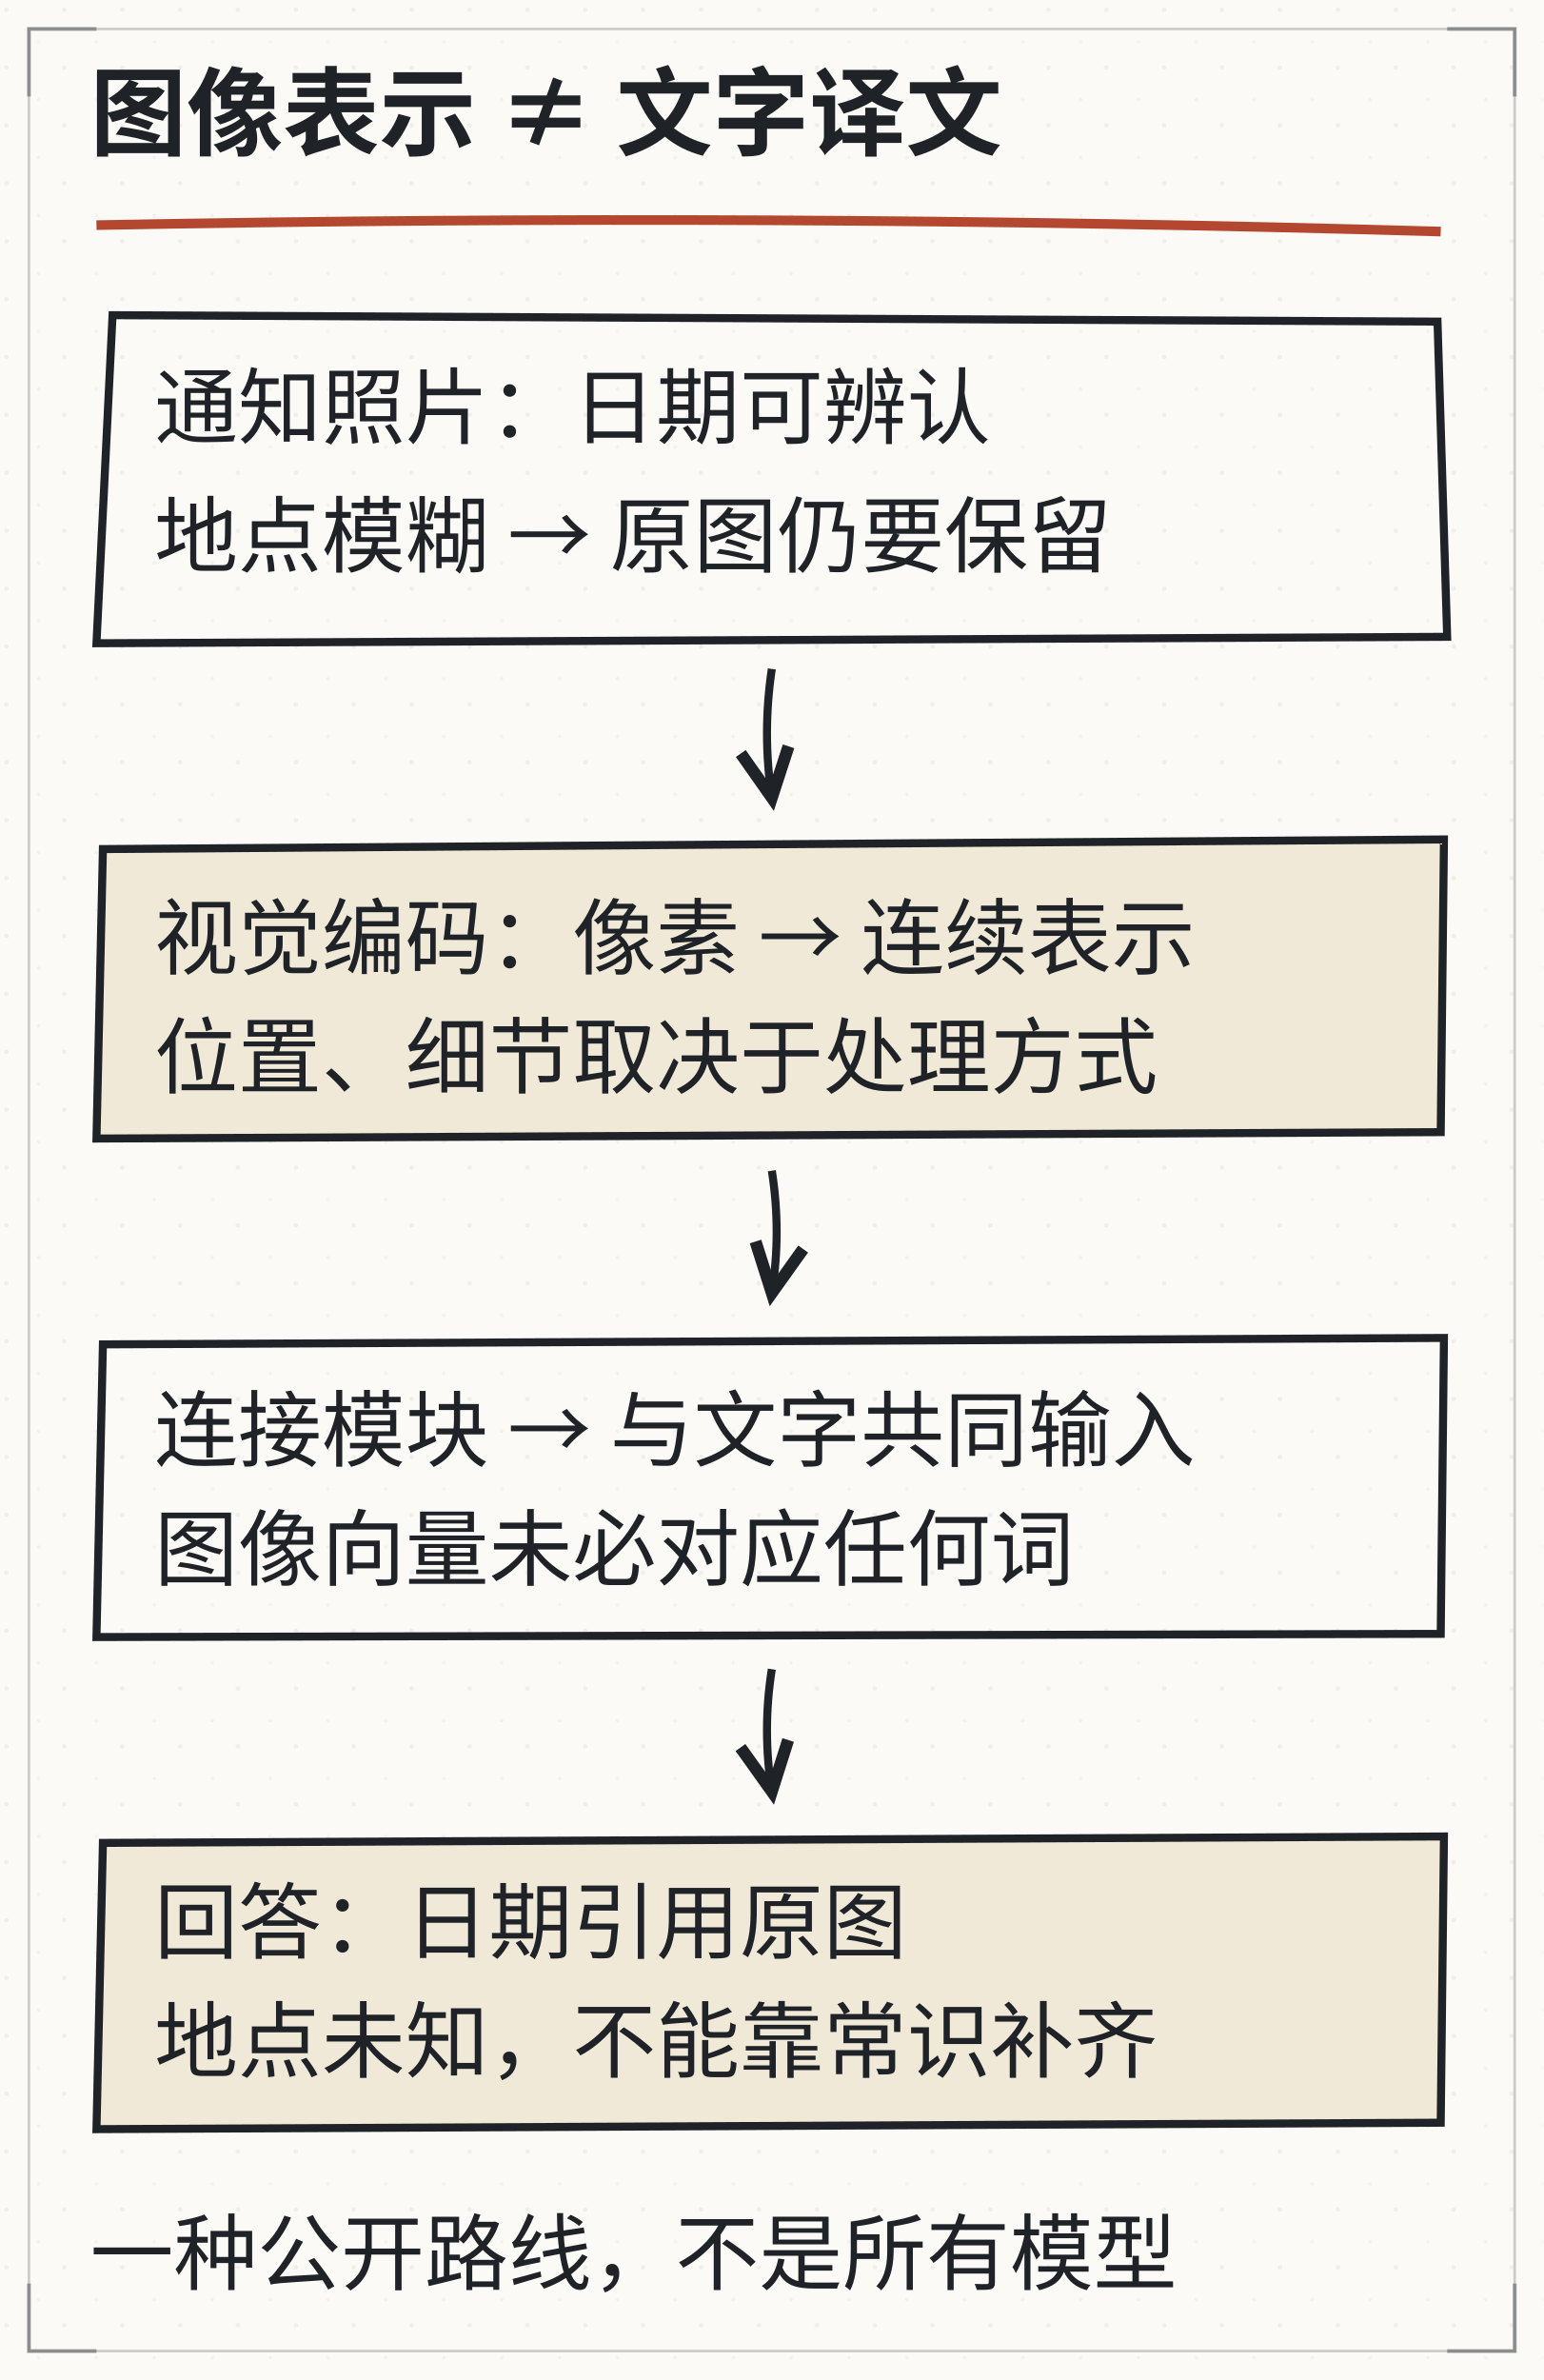
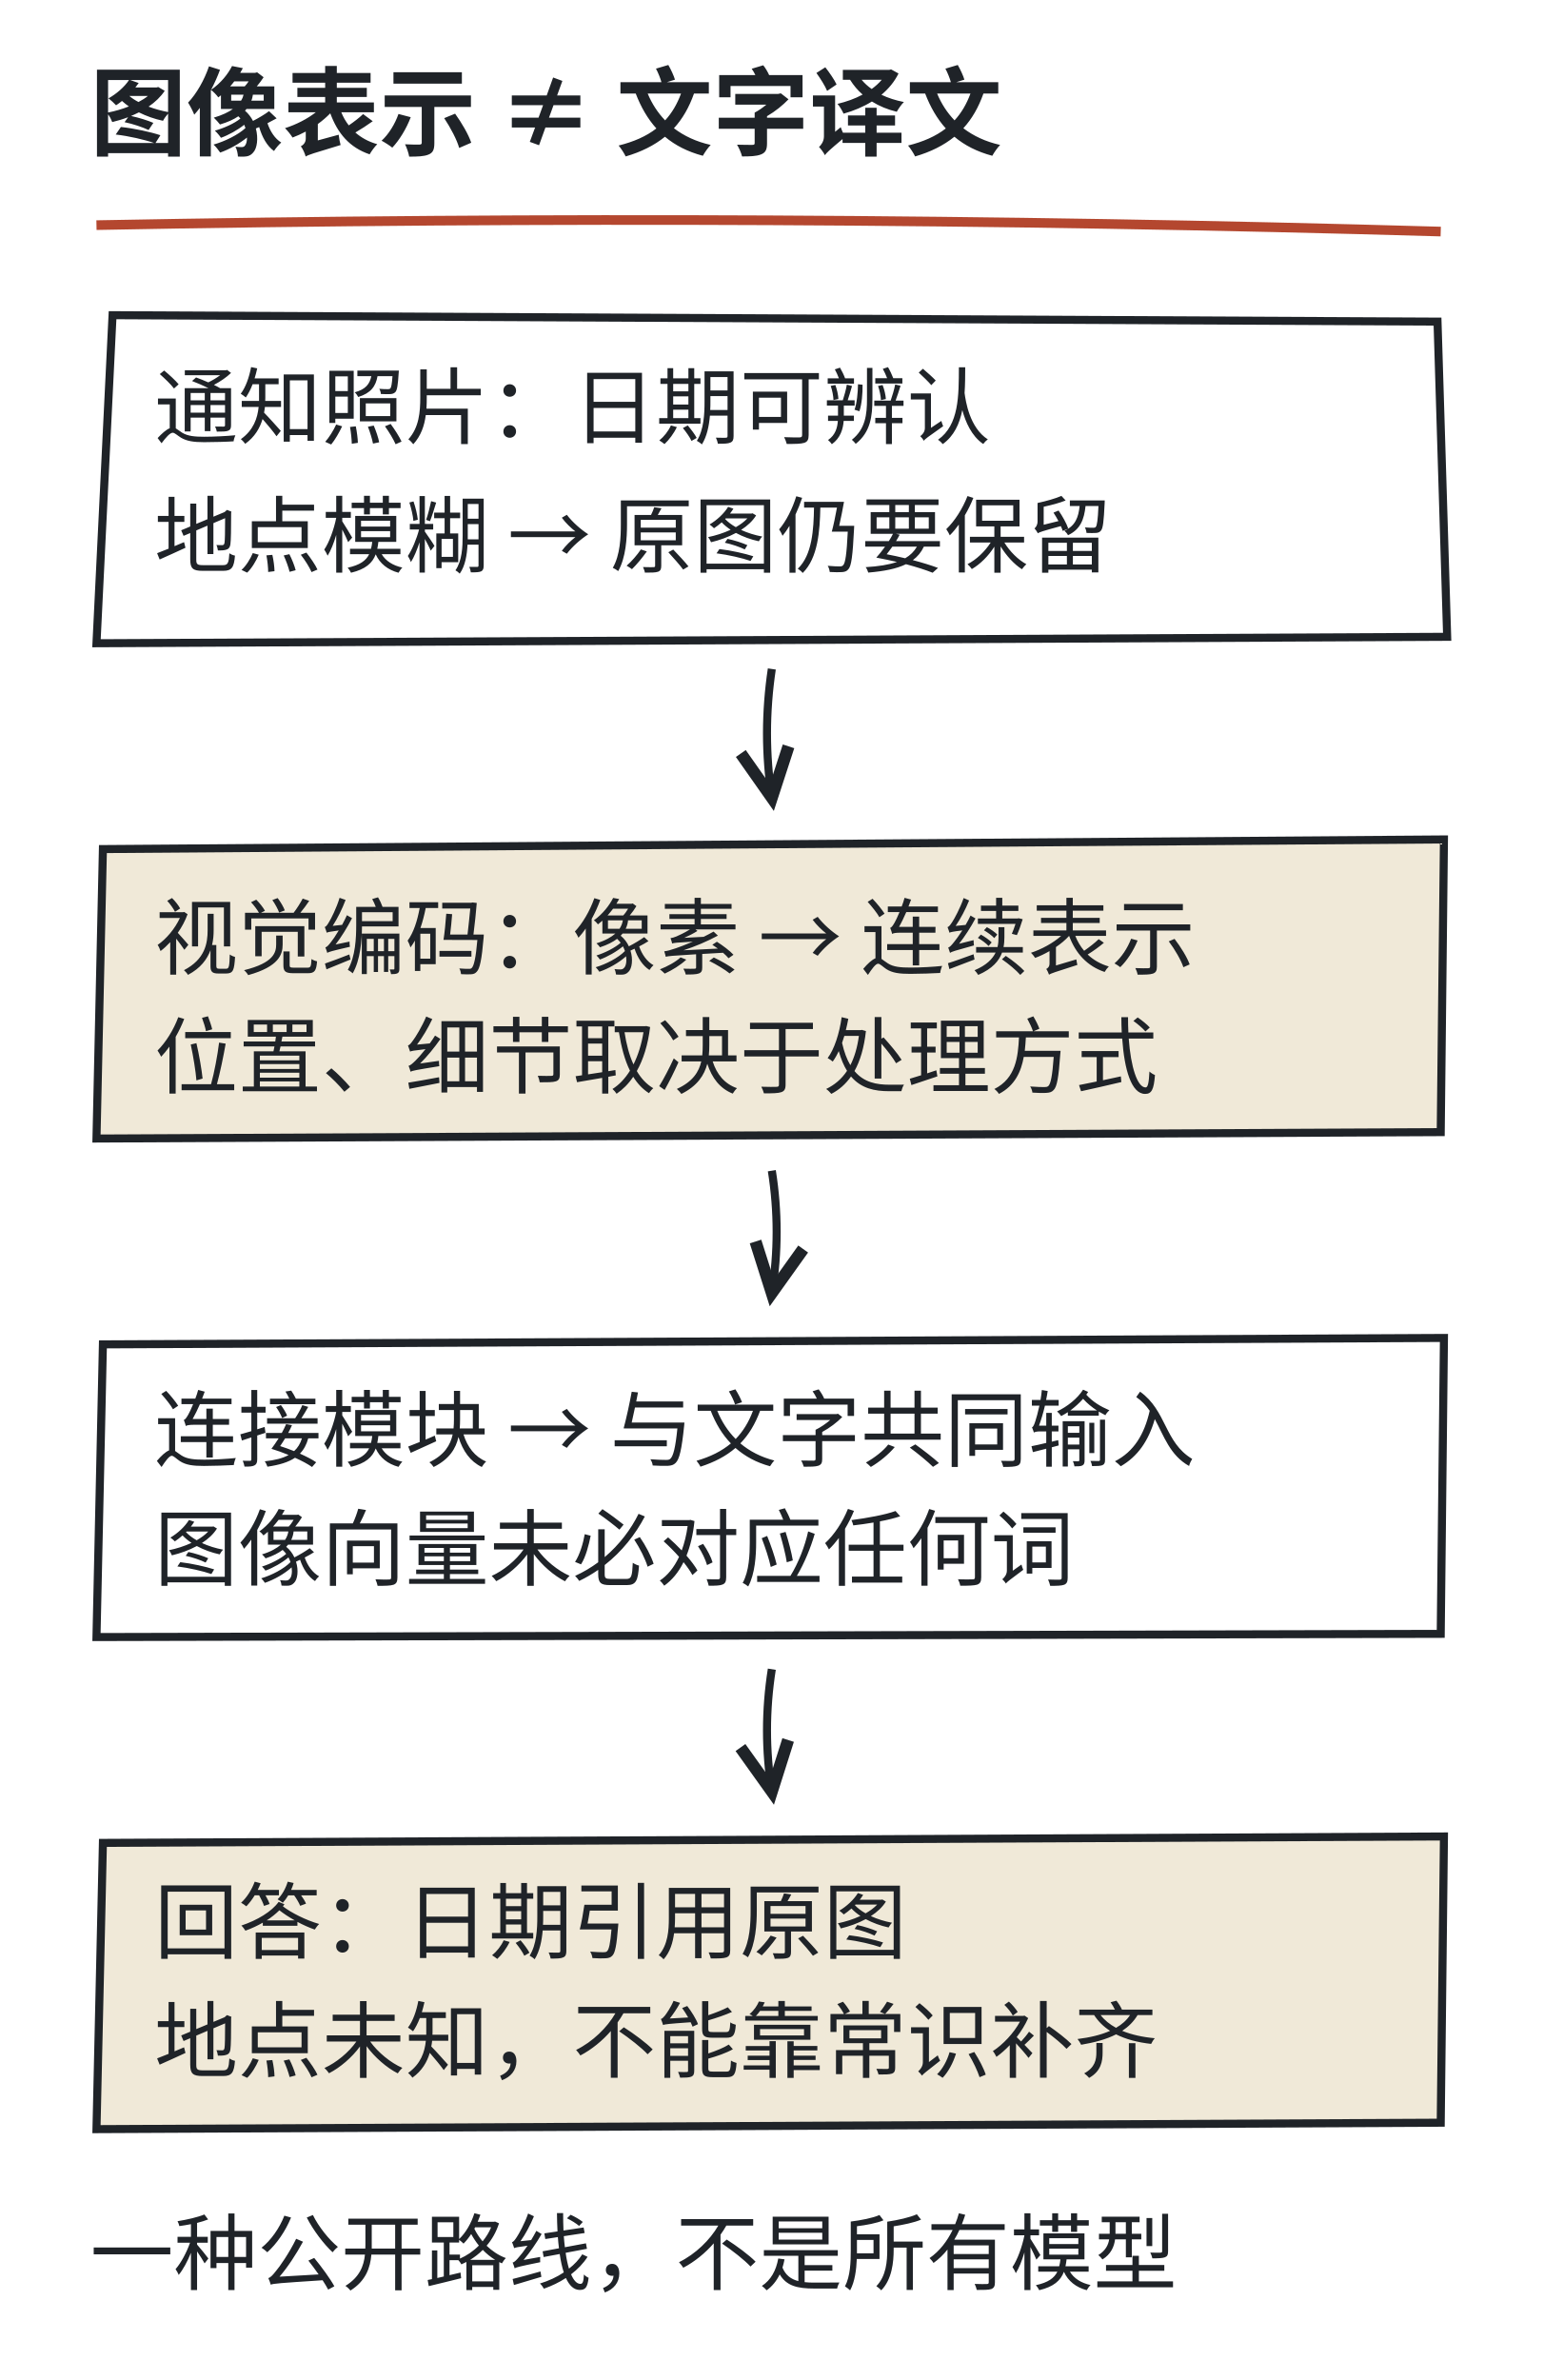
<svg xmlns="http://www.w3.org/2000/svg" width="480" height="740" viewBox="0 0 480 740" role="img" aria-labelledby="title desc">
-   <defs>
-     <pattern id="figure-grain" width="18" height="18" patternUnits="userSpaceOnUse">
-       <circle cx="2" cy="3" r=".7" fill="#1f2328" opacity=".16" />
-       <circle cx="12" cy="13" r=".55" fill="#1f2328" opacity=".11" />
-     </pattern>
-   </defs>
  <defs>
    <marker id="arrow" markerWidth="9" markerHeight="9" refX="7" refY="4" orient="auto">
      <path d="M1 1 L7 4 L1 7" fill="none" stroke="#1f2328" stroke-width="1.5" />
    </marker>
  </defs>
-   <rect width="480" height="740" fill="#fbfaf6" />
-   <rect width="480" height="740" fill="url(#figure-grain)" opacity=".34" />
-   <rect x="9" y="9" width="462" height="722" fill="none" stroke="#1f2328" stroke-width=".8" opacity=".22" />
-   <path d="M9 30 V9 H30 M450 9 H471 V30 M9 710 V731 H30 M450 731 H471 V710" fill="none" stroke="#1f2328" stroke-width="1.2" opacity=".38" />
  <g font-family="'Microsoft YaHei', 'Noto Sans CJK SC', sans-serif" fill="#1f2328" font-size="26">
    <text x="28" y="46" font-size="30" font-weight="700">图像表示 ≠ 文字译文</text>
    <path d="M30 70 Q240 66 448 72" stroke="#B4472F" fill="none" stroke-width="3" />
    <path d="M35 98 L447 100 L450 198 L30 200 Z" fill="none" stroke="#1f2328" stroke-width="2.5" />
    <text x="48" y="136">通知照片：日期可辨认</text>
    <text x="48" y="176">地点模糊 → 原图仍要保留</text>
    <path d="M240 208 Q237 228 240 248" fill="none" stroke="#1f2328" stroke-width="2.5" marker-end="url(#arrow)" />
    <path d="M32 264 L449 261 L448 352 L30 354 Z" fill="#f0e9d8" stroke="#1f2328" stroke-width="2.5" />
    <text x="48" y="301">视觉编码：像素 → 连续表示</text>
    <text x="48" y="338">位置、细节取决于处理方式</text>
    <path d="M240 364 Q243 383 240 402" fill="none" stroke="#1f2328" stroke-width="2.5" marker-end="url(#arrow)" />
    <path d="M32 418 L449 416 L448 508 L30 509 Z" fill="none" stroke="#1f2328" stroke-width="2.5" />
    <text x="48" y="454">连接模块 → 与文字共同输入</text>
    <text x="48" y="491">图像向量未必对应任何词</text>
    <path d="M240 519 Q237 538 240 557" fill="none" stroke="#1f2328" stroke-width="2.5" marker-end="url(#arrow)" />
    <path d="M32 573 L449 571 L448 660 L30 662 Z" fill="#f0e9d8" stroke="#1f2328" stroke-width="2.5" />
    <text x="48" y="607">回答：日期引用原图</text>
    <text x="48" y="644">地点未知，不能靠常识补齐</text>
    <text x="28" y="710">一种公开路线，不是所有模型</text>
  </g>
</svg>
